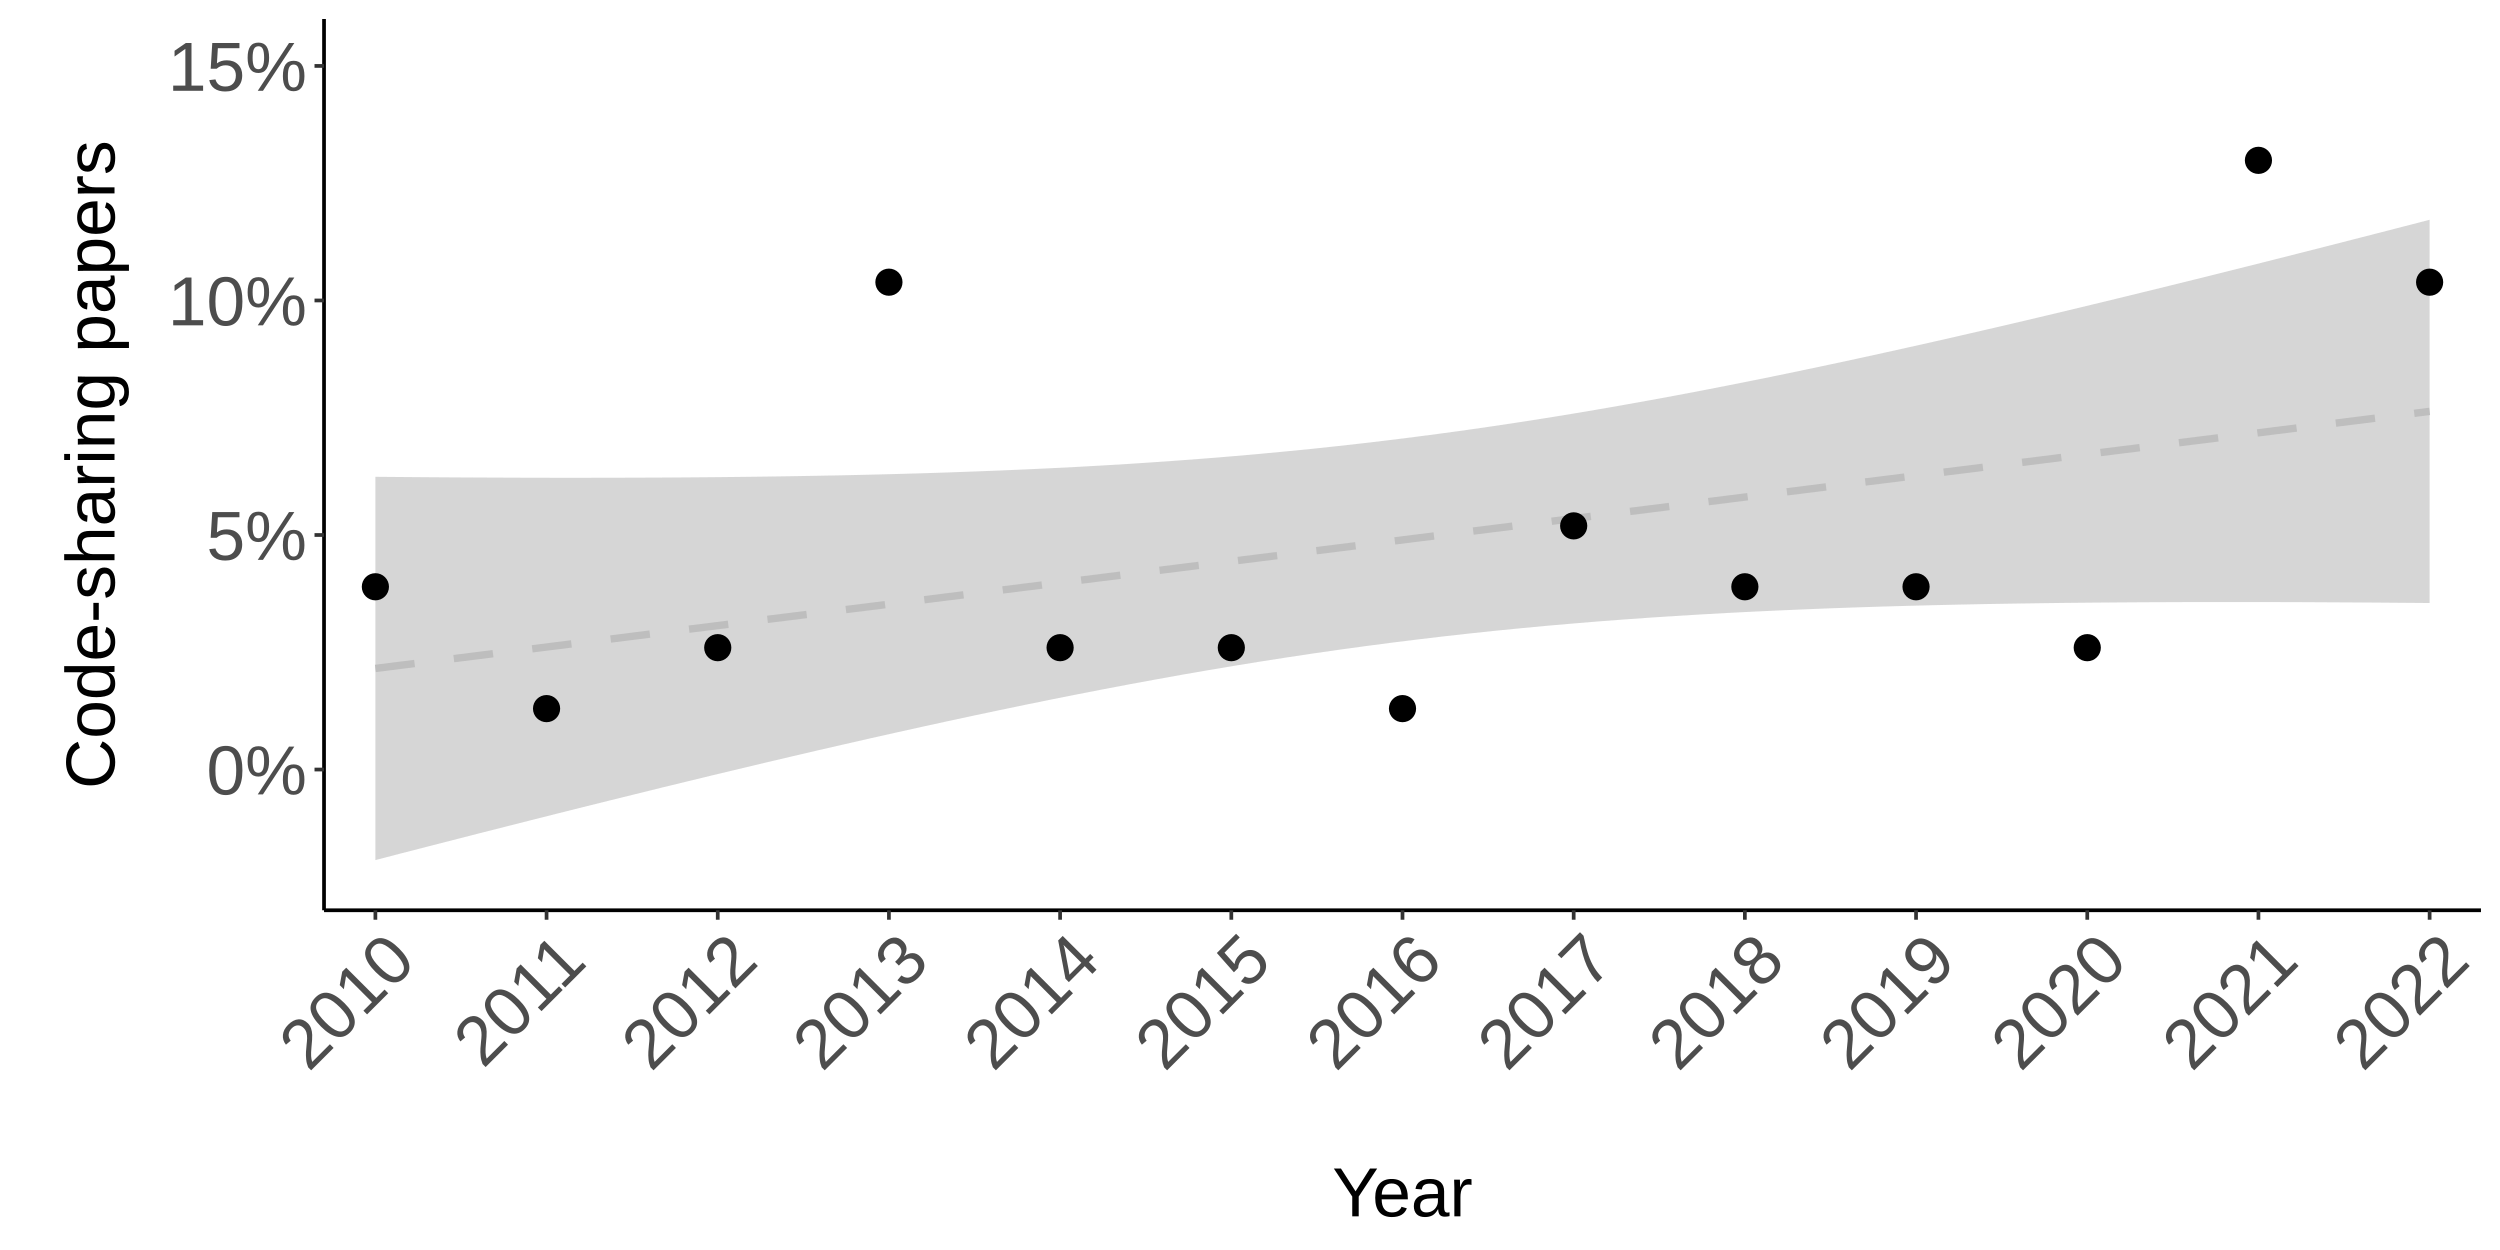
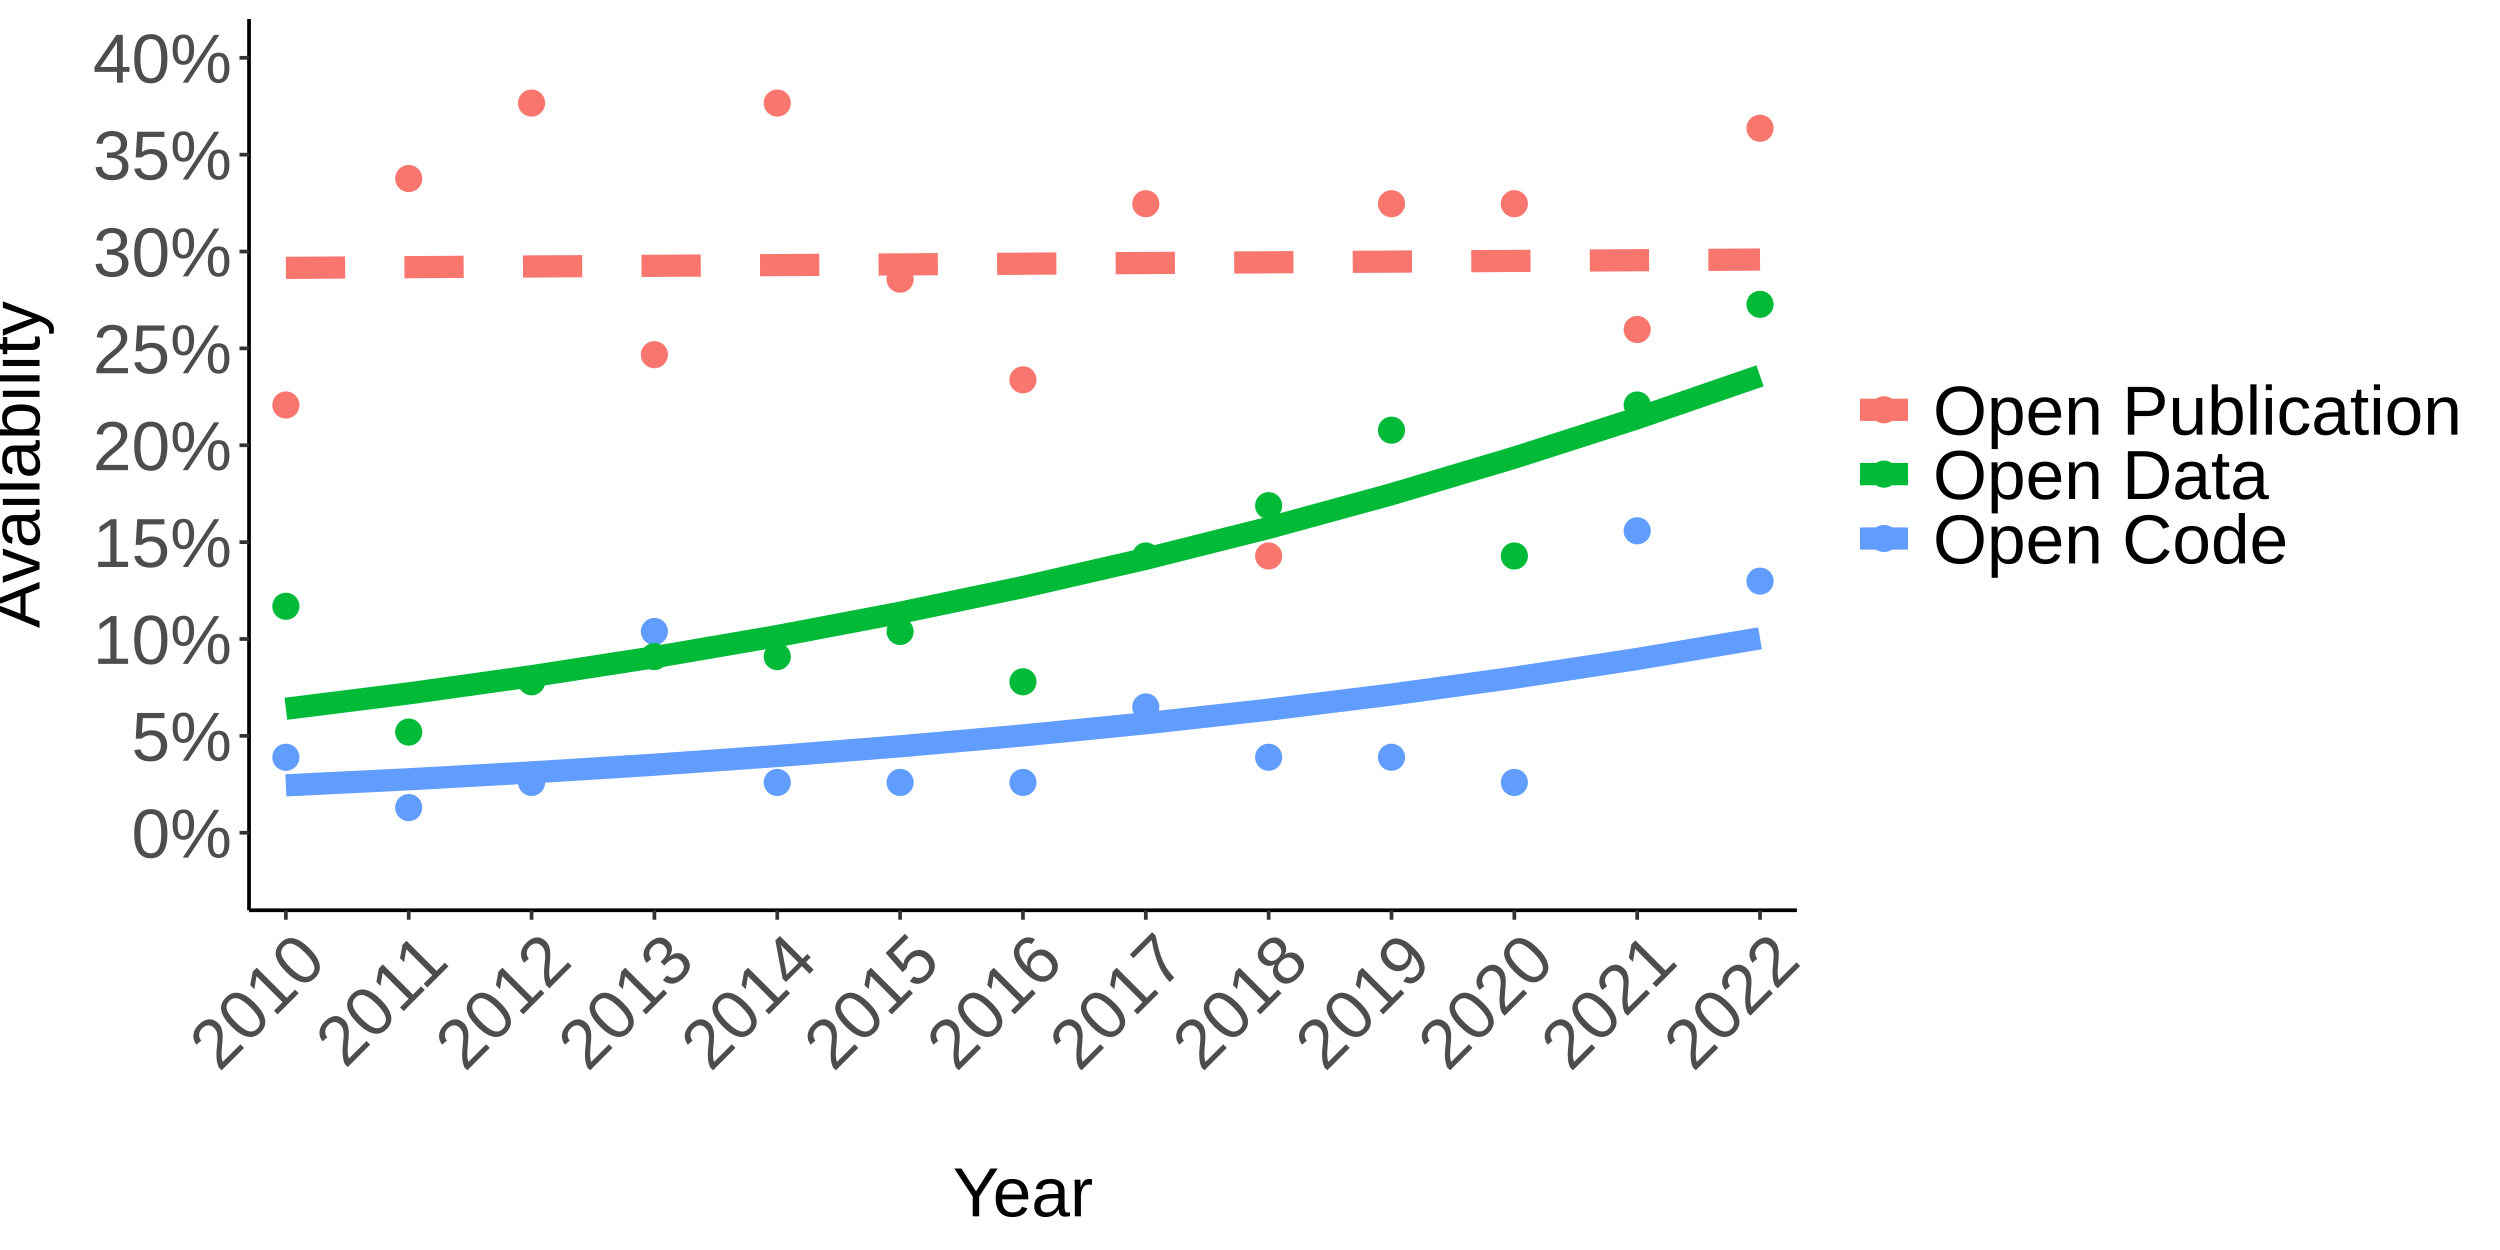
<svg xmlns="http://www.w3.org/2000/svg" class="svglite" width="720.00pt" height="360.00pt" viewBox="0 0 720.00 360.00">
  <defs>
    <style type="text/css">
    .svglite line, .svglite polyline, .svglite polygon, .svglite path, .svglite rect, .svglite circle {
      fill: none;
      stroke: #000000;
      stroke-linecap: round;
      stroke-linejoin: round;
      stroke-miterlimit: 10.00;
    }
    .svglite text {
      white-space: pre;
    }
  </style>
  </defs>
  <rect width="100%" height="100%" style="stroke: none; fill: #FFFFFF;" />
  <defs>
    <clipPath id="cpMC4wMHw3MjAuMDB8MC4wMHwzNjAuMDA=">
      <rect x="0.00" y="0.00" width="720.00" height="360.00" />
    </clipPath>
  </defs>
  <g clip-path="url(#cpMC4wMHw3MjAuMDB8MC4wMHwzNjAuMDA=)">
    <rect x="0.00" y="0.00" width="720.00" height="360.00" style="stroke-width: 1.07; stroke: #FFFFFF; fill: #FFFFFF;" />
  </g>
  <defs>
-     <clipPath id="cpOTMuMzJ8NzE0LjUyfDUuNDh8MjYyLjE1">
-       <rect x="93.32" y="5.48" width="621.21" height="256.67" />
+     <clipPath id="cpNzEuNzJ8NTE3LjUxfDUuNDh8MjYyLjE1">
+       <rect x="71.72" y="5.48" width="445.79" height="256.67" />
    </clipPath>
  </defs>
-   <g clip-path="url(#cpOTMuMzJ8NzE0LjUyfDUuNDh8MjYyLjE1)">
-     <rect x="93.32" y="5.48" width="621.21" height="256.67" style="stroke-width: 1.07; stroke: none; fill: #FFFFFF;" />
-     <polygon points="108.11,137.32 115.59,137.38 123.08,137.44 130.57,137.49 138.06,137.53 145.55,137.56 153.04,137.59 160.53,137.60 168.02,137.60 175.51,137.59 183.00,137.57 190.48,137.54 197.97,137.49 205.46,137.43 212.95,137.35 220.44,137.26 227.93,137.15 235.42,137.02 242.91,136.88 250.40,136.71 257.88,136.52 265.37,136.31 272.86,136.07 280.35,135.80 287.84,135.51 295.33,135.19 302.82,134.84 310.31,134.46 317.80,134.04 325.28,133.59 332.77,133.09 340.26,132.56 347.75,131.99 355.24,131.38 362.73,130.72 370.22,130.02 377.71,129.28 385.20,128.48 392.68,127.64 400.17,126.75 407.66,125.81 415.15,124.83 422.64,123.80 430.13,122.72 437.62,121.59 445.11,120.42 452.60,119.20 460.08,117.94 467.57,116.63 475.06,115.29 482.55,113.91 490.04,112.49 497.53,111.03 505.02,109.54 512.51,108.02 520.00,106.46 527.49,104.88 534.97,103.27 542.46,101.63 549.95,99.97 557.44,98.29 564.93,96.58 572.42,94.85 579.91,93.11 587.40,91.34 594.89,89.56 602.37,87.76 609.86,85.95 617.35,84.12 624.84,82.28 632.33,80.43 639.82,78.56 647.31,76.69 654.80,74.80 662.29,72.90 669.77,71.00 677.26,69.08 684.75,67.16 692.24,65.23 699.73,63.29 699.73,173.67 692.24,173.61 684.75,173.55 677.26,173.50 669.77,173.46 662.29,173.42 654.80,173.40 647.31,173.39 639.82,173.39 632.33,173.39 624.84,173.42 617.35,173.45 609.86,173.50 602.37,173.56 594.89,173.63 587.40,173.73 579.91,173.84 572.42,173.96 564.93,174.11 557.44,174.28 549.95,174.47 542.46,174.68 534.97,174.92 527.49,175.18 520.00,175.48 512.51,175.80 505.02,176.15 497.53,176.53 490.04,176.95 482.55,177.40 475.06,177.89 467.57,178.42 460.08,178.99 452.60,179.61 445.11,180.26 437.62,180.97 430.13,181.71 422.64,182.51 415.15,183.35 407.66,184.24 400.17,185.17 392.68,186.16 385.20,187.19 377.71,188.27 370.22,189.40 362.73,190.57 355.24,191.79 347.75,193.05 340.26,194.35 332.77,195.70 325.28,197.08 317.80,198.50 310.31,199.96 302.82,201.45 295.33,202.97 287.84,204.53 280.35,206.11 272.86,207.72 265.37,209.36 257.88,211.02 250.40,212.70 242.91,214.41 235.42,216.13 227.93,217.88 220.44,219.64 212.95,221.43 205.46,223.22 197.97,225.04 190.48,226.86 183.00,228.71 175.51,230.56 168.02,232.42 160.53,234.30 153.04,236.19 145.55,238.09 138.06,239.99 130.57,241.91 123.08,243.83 115.59,245.76 108.11,247.70 " style="stroke-width: 0.00; stroke: none; stroke-linecap: butt; fill: #999999; fill-opacity: 0.40;" />
-     <polyline points="108.11,137.32 115.59,137.38 123.08,137.44 130.57,137.49 138.06,137.53 145.55,137.56 153.04,137.59 160.53,137.60 168.02,137.60 175.51,137.59 183.00,137.57 190.48,137.54 197.97,137.49 205.46,137.43 212.95,137.35 220.44,137.26 227.93,137.15 235.42,137.02 242.91,136.88 250.40,136.71 257.88,136.52 265.37,136.31 272.86,136.07 280.35,135.80 287.84,135.51 295.33,135.19 302.82,134.84 310.31,134.46 317.80,134.04 325.28,133.59 332.77,133.09 340.26,132.56 347.75,131.99 355.24,131.38 362.73,130.72 370.22,130.02 377.71,129.28 385.20,128.48 392.68,127.64 400.17,126.75 407.66,125.81 415.15,124.83 422.64,123.80 430.13,122.72 437.62,121.59 445.11,120.42 452.60,119.20 460.08,117.94 467.57,116.63 475.06,115.29 482.55,113.91 490.04,112.49 497.53,111.03 505.02,109.54 512.51,108.02 520.00,106.46 527.49,104.88 534.97,103.27 542.46,101.63 549.95,99.97 557.44,98.29 564.93,96.58 572.42,94.85 579.91,93.11 587.40,91.34 594.89,89.56 602.37,87.76 609.86,85.95 617.35,84.12 624.84,82.28 632.33,80.43 639.82,78.56 647.31,76.69 654.80,74.80 662.29,72.90 669.77,71.00 677.26,69.08 684.75,67.16 692.24,65.23 699.73,63.29 " style="stroke-width: 2.13; stroke: none; stroke-dasharray: 11.38,11.38; stroke-linecap: butt;" />
-     <polyline points="699.73,173.67 692.24,173.61 684.75,173.55 677.26,173.50 669.77,173.46 662.29,173.42 654.80,173.40 647.31,173.39 639.82,173.39 632.33,173.39 624.84,173.42 617.35,173.45 609.86,173.50 602.37,173.56 594.89,173.63 587.40,173.73 579.91,173.84 572.42,173.96 564.93,174.11 557.44,174.28 549.95,174.47 542.46,174.68 534.97,174.92 527.49,175.18 520.00,175.48 512.51,175.80 505.02,176.15 497.53,176.53 490.04,176.95 482.55,177.40 475.06,177.89 467.57,178.42 460.08,178.99 452.60,179.61 445.11,180.26 437.62,180.97 430.13,181.71 422.64,182.51 415.15,183.35 407.66,184.24 400.17,185.17 392.68,186.16 385.20,187.19 377.71,188.27 370.22,189.40 362.73,190.57 355.24,191.79 347.75,193.05 340.26,194.35 332.77,195.70 325.28,197.08 317.80,198.50 310.31,199.96 302.82,201.45 295.33,202.97 287.84,204.53 280.35,206.11 272.86,207.72 265.37,209.36 257.88,211.02 250.40,212.70 242.91,214.41 235.42,216.13 227.93,217.88 220.44,219.64 212.95,221.43 205.46,223.22 197.97,225.04 190.48,226.86 183.00,228.71 175.51,230.56 168.02,232.42 160.53,234.30 153.04,236.19 145.55,238.09 138.06,239.99 130.57,241.91 123.08,243.83 115.59,245.76 108.11,247.70 " style="stroke-width: 2.13; stroke: none; stroke-dasharray: 11.38,11.38; stroke-linecap: butt;" />
-     <polyline points="108.11,192.51 115.59,191.57 123.08,190.64 130.57,189.70 138.06,188.76 145.55,187.82 153.04,186.89 160.53,185.95 168.02,185.01 175.51,184.08 183.00,183.14 190.48,182.20 197.97,181.26 205.46,180.33 212.95,179.39 220.44,178.45 227.93,177.52 235.42,176.58 242.91,175.64 250.40,174.71 257.88,173.77 265.37,172.83 272.86,171.89 280.35,170.96 287.84,170.02 295.33,169.08 302.82,168.15 310.31,167.21 317.80,166.27 325.28,165.33 332.77,164.40 340.26,163.46 347.75,162.52 355.24,161.59 362.73,160.65 370.22,159.71 377.71,158.77 385.20,157.84 392.68,156.90 400.17,155.96 407.66,155.03 415.15,154.09 422.64,153.15 430.13,152.21 437.62,151.28 445.11,150.34 452.60,149.40 460.08,148.47 467.57,147.53 475.06,146.59 482.55,145.65 490.04,144.72 497.53,143.78 505.02,142.84 512.51,141.91 520.00,140.97 527.49,140.03 534.97,139.09 542.46,138.16 549.95,137.22 557.44,136.28 564.93,135.35 572.42,134.41 579.91,133.47 587.40,132.54 594.89,131.60 602.37,130.66 609.86,129.72 617.35,128.79 624.84,127.85 632.33,126.91 639.82,125.98 647.31,125.04 654.80,124.10 662.29,123.16 669.77,122.23 677.26,121.29 684.75,120.35 692.24,119.42 699.73,118.48 " style="stroke-width: 2.13; stroke: #BEBEBE; stroke-dasharray: 11.38,11.38; stroke-linecap: butt;" />
-     <circle cx="108.11" cy="168.99" r="3.56" style="stroke-width: 0.71; fill: #000000;" />
-     <circle cx="157.41" cy="204.08" r="3.56" style="stroke-width: 0.71; fill: #000000;" />
-     <circle cx="206.71" cy="186.53" r="3.56" style="stroke-width: 0.71; fill: #000000;" />
-     <circle cx="256.01" cy="81.27" r="3.56" style="stroke-width: 0.71; fill: #000000;" />
-     <circle cx="305.31" cy="186.53" r="3.56" style="stroke-width: 0.71; fill: #000000;" />
-     <circle cx="354.62" cy="186.53" r="3.56" style="stroke-width: 0.71; fill: #000000;" />
-     <circle cx="403.92" cy="204.08" r="3.56" style="stroke-width: 0.71; fill: #000000;" />
-     <circle cx="453.22" cy="151.45" r="3.56" style="stroke-width: 0.71; fill: #000000;" />
-     <circle cx="502.52" cy="168.99" r="3.56" style="stroke-width: 0.71; fill: #000000;" />
-     <circle cx="551.82" cy="168.99" r="3.56" style="stroke-width: 0.71; fill: #000000;" />
-     <circle cx="601.13" cy="186.53" r="3.56" style="stroke-width: 0.71; fill: #000000;" />
-     <circle cx="650.43" cy="46.18" r="3.56" style="stroke-width: 0.71; fill: #000000;" />
-     <circle cx="699.73" cy="81.27" r="3.56" style="stroke-width: 0.71; fill: #000000;" />
+   <g clip-path="url(#cpNzEuNzJ8NTE3LjUxfDUuNDh8MjYyLjE1)">
+     <rect x="71.72" y="5.48" width="445.79" height="256.67" style="stroke-width: 1.07; stroke: none; fill: #FFFFFF;" />
+     <circle cx="82.33" cy="218.09" r="3.56" style="stroke-width: 0.71; stroke: #619CFF; fill: #619CFF;" />
+     <circle cx="82.33" cy="116.64" r="3.56" style="stroke-width: 0.71; stroke: #F8766D; fill: #F8766D;" />
+     <circle cx="82.33" cy="174.61" r="3.56" style="stroke-width: 0.71; stroke: #00BA38; fill: #00BA38;" />
+     <circle cx="117.71" cy="232.58" r="3.56" style="stroke-width: 0.71; stroke: #619CFF; fill: #619CFF;" />
+     <circle cx="117.71" cy="51.42" r="3.56" style="stroke-width: 0.71; stroke: #F8766D; fill: #F8766D;" />
+     <circle cx="117.71" cy="210.84" r="3.56" style="stroke-width: 0.71; stroke: #00BA38; fill: #00BA38;" />
+     <circle cx="153.09" cy="225.34" r="3.56" style="stroke-width: 0.71; stroke: #619CFF; fill: #619CFF;" />
+     <circle cx="153.09" cy="29.68" r="3.56" style="stroke-width: 0.71; stroke: #F8766D; fill: #F8766D;" />
+     <circle cx="153.09" cy="196.35" r="3.56" style="stroke-width: 0.71; stroke: #00BA38; fill: #00BA38;" />
+     <circle cx="188.47" cy="181.86" r="3.56" style="stroke-width: 0.71; stroke: #619CFF; fill: #619CFF;" />
+     <circle cx="188.47" cy="102.15" r="3.56" style="stroke-width: 0.71; stroke: #F8766D; fill: #F8766D;" />
+     <circle cx="188.47" cy="189.10" r="3.56" style="stroke-width: 0.71; stroke: #00BA38; fill: #00BA38;" />
+     <circle cx="223.85" cy="225.34" r="3.56" style="stroke-width: 0.71; stroke: #619CFF; fill: #619CFF;" />
+     <circle cx="223.85" cy="29.68" r="3.56" style="stroke-width: 0.71; stroke: #F8766D; fill: #F8766D;" />
+     <circle cx="223.85" cy="189.10" r="3.56" style="stroke-width: 0.71; stroke: #00BA38; fill: #00BA38;" />
+     <circle cx="259.23" cy="225.34" r="3.56" style="stroke-width: 0.71; stroke: #619CFF; fill: #619CFF;" />
+     <circle cx="259.23" cy="80.41" r="3.56" style="stroke-width: 0.71; stroke: #F8766D; fill: #F8766D;" />
+     <circle cx="259.23" cy="181.86" r="3.56" style="stroke-width: 0.71; stroke: #00BA38; fill: #00BA38;" />
+     <circle cx="294.61" cy="225.34" r="3.56" style="stroke-width: 0.71; stroke: #619CFF; fill: #619CFF;" />
+     <circle cx="294.61" cy="109.39" r="3.56" style="stroke-width: 0.71; stroke: #F8766D; fill: #F8766D;" />
+     <circle cx="294.61" cy="196.35" r="3.56" style="stroke-width: 0.71; stroke: #00BA38; fill: #00BA38;" />
+     <circle cx="329.99" cy="203.60" r="3.56" style="stroke-width: 0.71; stroke: #619CFF; fill: #619CFF;" />
+     <circle cx="329.99" cy="58.67" r="3.56" style="stroke-width: 0.71; stroke: #F8766D; fill: #F8766D;" />
+     <circle cx="329.99" cy="160.12" r="3.56" style="stroke-width: 0.71; stroke: #00BA38; fill: #00BA38;" />
+     <circle cx="365.37" cy="218.09" r="3.56" style="stroke-width: 0.71; stroke: #619CFF; fill: #619CFF;" />
+     <circle cx="365.37" cy="160.12" r="3.56" style="stroke-width: 0.71; stroke: #F8766D; fill: #F8766D;" />
+     <circle cx="365.37" cy="145.63" r="3.56" style="stroke-width: 0.71; stroke: #00BA38; fill: #00BA38;" />
+     <circle cx="400.75" cy="218.09" r="3.56" style="stroke-width: 0.71; stroke: #619CFF; fill: #619CFF;" />
+     <circle cx="400.75" cy="58.67" r="3.56" style="stroke-width: 0.71; stroke: #F8766D; fill: #F8766D;" />
+     <circle cx="400.75" cy="123.89" r="3.56" style="stroke-width: 0.71; stroke: #00BA38; fill: #00BA38;" />
+     <circle cx="436.13" cy="225.34" r="3.56" style="stroke-width: 0.71; stroke: #619CFF; fill: #619CFF;" />
+     <circle cx="436.13" cy="58.67" r="3.56" style="stroke-width: 0.71; stroke: #F8766D; fill: #F8766D;" />
+     <circle cx="436.13" cy="160.12" r="3.56" style="stroke-width: 0.71; stroke: #00BA38; fill: #00BA38;" />
+     <circle cx="471.51" cy="152.87" r="3.56" style="stroke-width: 0.71; stroke: #619CFF; fill: #619CFF;" />
+     <circle cx="471.51" cy="94.90" r="3.56" style="stroke-width: 0.71; stroke: #F8766D; fill: #F8766D;" />
+     <circle cx="471.51" cy="116.64" r="3.56" style="stroke-width: 0.71; stroke: #00BA38; fill: #00BA38;" />
+     <circle cx="506.89" cy="167.36" r="3.56" style="stroke-width: 0.71; stroke: #619CFF; fill: #619CFF;" />
+     <circle cx="506.89" cy="36.93" r="3.56" style="stroke-width: 0.71; stroke: #F8766D; fill: #F8766D;" />
+     <circle cx="506.89" cy="87.65" r="3.56" style="stroke-width: 0.71; stroke: #00BA38; fill: #00BA38;" />
+     <polyline points="82.33,77.14 117.71,76.94 153.09,76.74 188.47,76.55 223.85,76.35 259.23,76.15 294.61,75.95 329.99,75.75 365.37,75.55 400.75,75.35 436.13,75.15 471.51,74.95 506.89,74.75 " style="stroke-width: 6.40; stroke: #F8766D; stroke-dasharray: 17.07,17.07; stroke-linecap: butt;" />
+     <polyline points="82.33,204.12 117.71,199.69 153.09,194.75 188.47,189.26 223.85,183.18 259.23,176.46 294.61,169.06 329.99,160.92 365.37,152.02 400.75,142.33 436.13,131.80 471.51,120.44 506.89,108.23 " style="stroke-width: 6.40; stroke: #00BA38; stroke-linecap: butt;" />
+     <polyline points="82.33,226.18 117.71,224.43 153.09,222.45 188.47,220.23 223.85,217.73 259.23,214.93 294.61,211.80 329.99,208.30 365.37,204.38 400.75,200.02 436.13,195.17 471.51,189.78 506.89,183.82 " style="stroke-width: 6.40; stroke: #619CFF; stroke-linecap: butt;" />
  </g>
  <g clip-path="url(#cpMC4wMHw3MjAuMDB8MC4wMHwzNjAuMDA=)">
-     <polyline points="93.32,262.15 93.32,5.48 " style="stroke-width: 1.07; stroke-linecap: butt;" />
-     <text x="88.38" y="228.78" text-anchor="end" style="font-size: 20.00px;fill: #4D4D4D; font-family: &quot;Arial&quot;;" textLength="28.91px" lengthAdjust="spacingAndGlyphs">0%</text>
-     <text x="88.38" y="161.24" text-anchor="end" style="font-size: 20.00px;fill: #4D4D4D; font-family: &quot;Arial&quot;;" textLength="28.91px" lengthAdjust="spacingAndGlyphs">5%</text>
-     <text x="88.38" y="93.69" text-anchor="end" style="font-size: 20.00px;fill: #4D4D4D; font-family: &quot;Arial&quot;;" textLength="40.03px" lengthAdjust="spacingAndGlyphs">10%</text>
-     <text x="88.38" y="26.15" text-anchor="end" style="font-size: 20.00px;fill: #4D4D4D; font-family: &quot;Arial&quot;;" textLength="40.03px" lengthAdjust="spacingAndGlyphs">15%</text>
-     <polyline points="90.58,221.62 93.32,221.62 " style="stroke-width: 1.07; stroke: #333333; stroke-linecap: butt;" />
-     <polyline points="90.58,154.08 93.32,154.08 " style="stroke-width: 1.07; stroke: #333333; stroke-linecap: butt;" />
-     <polyline points="90.58,86.53 93.32,86.53 " style="stroke-width: 1.07; stroke: #333333; stroke-linecap: butt;" />
-     <polyline points="90.58,18.99 93.32,18.99 " style="stroke-width: 1.07; stroke: #333333; stroke-linecap: butt;" />
-     <polyline points="93.32,262.15 714.52,262.15 " style="stroke-width: 1.07; stroke-linecap: butt;" />
-     <polyline points="108.11,264.89 108.11,262.15 " style="stroke-width: 1.07; stroke: #333333; stroke-linecap: butt;" />
-     <polyline points="157.41,264.89 157.41,262.15 " style="stroke-width: 1.07; stroke: #333333; stroke-linecap: butt;" />
-     <polyline points="206.71,264.89 206.71,262.15 " style="stroke-width: 1.07; stroke: #333333; stroke-linecap: butt;" />
-     <polyline points="256.01,264.89 256.01,262.15 " style="stroke-width: 1.07; stroke: #333333; stroke-linecap: butt;" />
-     <polyline points="305.31,264.89 305.31,262.15 " style="stroke-width: 1.07; stroke: #333333; stroke-linecap: butt;" />
-     <polyline points="354.62,264.89 354.62,262.15 " style="stroke-width: 1.07; stroke: #333333; stroke-linecap: butt;" />
-     <polyline points="403.92,264.89 403.92,262.15 " style="stroke-width: 1.07; stroke: #333333; stroke-linecap: butt;" />
-     <polyline points="453.22,264.89 453.22,262.15 " style="stroke-width: 1.07; stroke: #333333; stroke-linecap: butt;" />
-     <polyline points="502.52,264.89 502.52,262.15 " style="stroke-width: 1.07; stroke: #333333; stroke-linecap: butt;" />
-     <polyline points="551.82,264.89 551.82,262.15 " style="stroke-width: 1.07; stroke: #333333; stroke-linecap: butt;" />
-     <polyline points="601.13,264.89 601.13,262.15 " style="stroke-width: 1.07; stroke: #333333; stroke-linecap: butt;" />
-     <polyline points="650.43,264.89 650.43,262.15 " style="stroke-width: 1.07; stroke: #333333; stroke-linecap: butt;" />
-     <polyline points="699.73,264.89 699.73,262.15 " style="stroke-width: 1.07; stroke: #333333; stroke-linecap: butt;" />
-     <text transform="translate(120.37,277.50) rotate(-45)" text-anchor="end" style="font-size: 20.00px;fill: #4D4D4D; font-family: &quot;Arial&quot;;" textLength="44.50px" lengthAdjust="spacingAndGlyphs">2010</text>
-     <text transform="translate(169.56,277.61) rotate(-45)" text-anchor="end" style="font-size: 20.00px;fill: #4D4D4D; font-family: &quot;Arial&quot;;" textLength="43.01px" lengthAdjust="spacingAndGlyphs">2011</text>
-     <text transform="translate(218.97,277.50) rotate(-45)" text-anchor="end" style="font-size: 20.00px;fill: #4D4D4D; font-family: &quot;Arial&quot;;" textLength="44.50px" lengthAdjust="spacingAndGlyphs">2012</text>
-     <text transform="translate(268.27,277.50) rotate(-45)" text-anchor="end" style="font-size: 20.00px;fill: #4D4D4D; font-family: &quot;Arial&quot;;" textLength="44.50px" lengthAdjust="spacingAndGlyphs">2013</text>
-     <text transform="translate(317.57,277.50) rotate(-45)" text-anchor="end" style="font-size: 20.00px;fill: #4D4D4D; font-family: &quot;Arial&quot;;" textLength="44.50px" lengthAdjust="spacingAndGlyphs">2014</text>
-     <text transform="translate(366.88,277.50) rotate(-45)" text-anchor="end" style="font-size: 20.00px;fill: #4D4D4D; font-family: &quot;Arial&quot;;" textLength="44.50px" lengthAdjust="spacingAndGlyphs">2015</text>
-     <text transform="translate(416.18,277.50) rotate(-45)" text-anchor="end" style="font-size: 20.00px;fill: #4D4D4D; font-family: &quot;Arial&quot;;" textLength="44.50px" lengthAdjust="spacingAndGlyphs">2016</text>
-     <text transform="translate(465.48,277.50) rotate(-45)" text-anchor="end" style="font-size: 20.00px;fill: #4D4D4D; font-family: &quot;Arial&quot;;" textLength="44.50px" lengthAdjust="spacingAndGlyphs">2017</text>
-     <text transform="translate(514.78,277.50) rotate(-45)" text-anchor="end" style="font-size: 20.00px;fill: #4D4D4D; font-family: &quot;Arial&quot;;" textLength="44.50px" lengthAdjust="spacingAndGlyphs">2018</text>
-     <text transform="translate(564.08,277.50) rotate(-45)" text-anchor="end" style="font-size: 20.00px;fill: #4D4D4D; font-family: &quot;Arial&quot;;" textLength="44.50px" lengthAdjust="spacingAndGlyphs">2019</text>
-     <text transform="translate(613.39,277.50) rotate(-45)" text-anchor="end" style="font-size: 20.00px;fill: #4D4D4D; font-family: &quot;Arial&quot;;" textLength="44.50px" lengthAdjust="spacingAndGlyphs">2020</text>
-     <text transform="translate(662.69,277.50) rotate(-45)" text-anchor="end" style="font-size: 20.00px;fill: #4D4D4D; font-family: &quot;Arial&quot;;" textLength="44.50px" lengthAdjust="spacingAndGlyphs">2021</text>
-     <text transform="translate(711.99,277.50) rotate(-45)" text-anchor="end" style="font-size: 20.00px;fill: #4D4D4D; font-family: &quot;Arial&quot;;" textLength="44.50px" lengthAdjust="spacingAndGlyphs">2022</text>
-     <text x="403.92" y="328.71" text-anchor="middle" style="font-size: 20.00px; font-family: &quot;Arial&quot;;" textLength="0.00px" lengthAdjust="spacingAndGlyphs" />
-     <text x="403.92" y="350.31" text-anchor="middle" style="font-size: 20.00px; font-family: &quot;Arial&quot;;" textLength="40.41px" lengthAdjust="spacingAndGlyphs">Year</text>
-     <text transform="translate(11.38,133.81) rotate(-90)" text-anchor="middle" style="font-size: 20.00px; font-family: &quot;Arial&quot;;" textLength="0.00px" lengthAdjust="spacingAndGlyphs" />
-     <text transform="translate(32.98,133.81) rotate(-90)" text-anchor="middle" style="font-size: 20.00px; font-family: &quot;Arial&quot;;" textLength="192.35px" lengthAdjust="spacingAndGlyphs"> Code-sharing papers</text>
+     <polyline points="71.72,262.15 71.72,5.48 " style="stroke-width: 1.07; stroke-linecap: butt;" />
+     <text x="66.78" y="246.99" text-anchor="end" style="font-size: 20.00px;fill: #4D4D4D; font-family: &quot;Arial&quot;;" textLength="28.91px" lengthAdjust="spacingAndGlyphs">0%</text>
+     <text x="66.78" y="219.09" text-anchor="end" style="font-size: 20.00px;fill: #4D4D4D; font-family: &quot;Arial&quot;;" textLength="28.91px" lengthAdjust="spacingAndGlyphs">5%</text>
+     <text x="66.78" y="191.19" text-anchor="end" style="font-size: 20.00px;fill: #4D4D4D; font-family: &quot;Arial&quot;;" textLength="40.03px" lengthAdjust="spacingAndGlyphs">10%</text>
+     <text x="66.78" y="163.29" text-anchor="end" style="font-size: 20.00px;fill: #4D4D4D; font-family: &quot;Arial&quot;;" textLength="40.03px" lengthAdjust="spacingAndGlyphs">15%</text>
+     <text x="66.78" y="135.39" text-anchor="end" style="font-size: 20.00px;fill: #4D4D4D; font-family: &quot;Arial&quot;;" textLength="40.03px" lengthAdjust="spacingAndGlyphs">20%</text>
+     <text x="66.78" y="107.50" text-anchor="end" style="font-size: 20.00px;fill: #4D4D4D; font-family: &quot;Arial&quot;;" textLength="40.03px" lengthAdjust="spacingAndGlyphs">25%</text>
+     <text x="66.78" y="79.60" text-anchor="end" style="font-size: 20.00px;fill: #4D4D4D; font-family: &quot;Arial&quot;;" textLength="40.03px" lengthAdjust="spacingAndGlyphs">30%</text>
+     <text x="66.78" y="51.70" text-anchor="end" style="font-size: 20.00px;fill: #4D4D4D; font-family: &quot;Arial&quot;;" textLength="40.03px" lengthAdjust="spacingAndGlyphs">35%</text>
+     <text x="66.78" y="23.80" text-anchor="end" style="font-size: 20.00px;fill: #4D4D4D; font-family: &quot;Arial&quot;;" textLength="40.03px" lengthAdjust="spacingAndGlyphs">40%</text>
+     <polyline points="68.98,239.83 71.72,239.83 " style="stroke-width: 1.07; stroke: #333333; stroke-linecap: butt;" />
+     <polyline points="68.98,211.93 71.72,211.93 " style="stroke-width: 1.07; stroke: #333333; stroke-linecap: butt;" />
+     <polyline points="68.98,184.03 71.72,184.03 " style="stroke-width: 1.07; stroke: #333333; stroke-linecap: butt;" />
+     <polyline points="68.98,156.13 71.72,156.13 " style="stroke-width: 1.07; stroke: #333333; stroke-linecap: butt;" />
+     <polyline points="68.98,128.23 71.72,128.23 " style="stroke-width: 1.07; stroke: #333333; stroke-linecap: butt;" />
+     <polyline points="68.98,100.34 71.72,100.34 " style="stroke-width: 1.07; stroke: #333333; stroke-linecap: butt;" />
+     <polyline points="68.98,72.44 71.72,72.44 " style="stroke-width: 1.07; stroke: #333333; stroke-linecap: butt;" />
+     <polyline points="68.98,44.54 71.72,44.54 " style="stroke-width: 1.07; stroke: #333333; stroke-linecap: butt;" />
+     <polyline points="68.98,16.64 71.72,16.64 " style="stroke-width: 1.07; stroke: #333333; stroke-linecap: butt;" />
+     <polyline points="71.72,262.15 517.51,262.15 " style="stroke-width: 1.07; stroke-linecap: butt;" />
+     <polyline points="82.33,264.89 82.33,262.15 " style="stroke-width: 1.07; stroke: #333333; stroke-linecap: butt;" />
+     <polyline points="117.71,264.89 117.71,262.15 " style="stroke-width: 1.07; stroke: #333333; stroke-linecap: butt;" />
+     <polyline points="153.09,264.89 153.09,262.15 " style="stroke-width: 1.07; stroke: #333333; stroke-linecap: butt;" />
+     <polyline points="188.47,264.89 188.47,262.15 " style="stroke-width: 1.07; stroke: #333333; stroke-linecap: butt;" />
+     <polyline points="223.85,264.89 223.85,262.15 " style="stroke-width: 1.07; stroke: #333333; stroke-linecap: butt;" />
+     <polyline points="259.23,264.89 259.23,262.15 " style="stroke-width: 1.07; stroke: #333333; stroke-linecap: butt;" />
+     <polyline points="294.61,264.89 294.61,262.15 " style="stroke-width: 1.07; stroke: #333333; stroke-linecap: butt;" />
+     <polyline points="329.99,264.89 329.99,262.15 " style="stroke-width: 1.07; stroke: #333333; stroke-linecap: butt;" />
+     <polyline points="365.37,264.89 365.37,262.15 " style="stroke-width: 1.07; stroke: #333333; stroke-linecap: butt;" />
+     <polyline points="400.75,264.89 400.75,262.15 " style="stroke-width: 1.07; stroke: #333333; stroke-linecap: butt;" />
+     <polyline points="436.13,264.89 436.13,262.15 " style="stroke-width: 1.07; stroke: #333333; stroke-linecap: butt;" />
+     <polyline points="471.51,264.89 471.51,262.15 " style="stroke-width: 1.07; stroke: #333333; stroke-linecap: butt;" />
+     <polyline points="506.89,264.89 506.89,262.15 " style="stroke-width: 1.07; stroke: #333333; stroke-linecap: butt;" />
+     <text transform="translate(94.59,277.50) rotate(-45)" text-anchor="end" style="font-size: 20.00px;fill: #4D4D4D; font-family: &quot;Arial&quot;;" textLength="44.50px" lengthAdjust="spacingAndGlyphs">2010</text>
+     <text transform="translate(129.86,277.61) rotate(-45)" text-anchor="end" style="font-size: 20.00px;fill: #4D4D4D; font-family: &quot;Arial&quot;;" textLength="43.01px" lengthAdjust="spacingAndGlyphs">2011</text>
+     <text transform="translate(165.35,277.50) rotate(-45)" text-anchor="end" style="font-size: 20.00px;fill: #4D4D4D; font-family: &quot;Arial&quot;;" textLength="44.50px" lengthAdjust="spacingAndGlyphs">2012</text>
+     <text transform="translate(200.73,277.50) rotate(-45)" text-anchor="end" style="font-size: 20.00px;fill: #4D4D4D; font-family: &quot;Arial&quot;;" textLength="44.50px" lengthAdjust="spacingAndGlyphs">2013</text>
+     <text transform="translate(236.11,277.50) rotate(-45)" text-anchor="end" style="font-size: 20.00px;fill: #4D4D4D; font-family: &quot;Arial&quot;;" textLength="44.50px" lengthAdjust="spacingAndGlyphs">2014</text>
+     <text transform="translate(271.49,277.50) rotate(-45)" text-anchor="end" style="font-size: 20.00px;fill: #4D4D4D; font-family: &quot;Arial&quot;;" textLength="44.50px" lengthAdjust="spacingAndGlyphs">2015</text>
+     <text transform="translate(306.87,277.50) rotate(-45)" text-anchor="end" style="font-size: 20.00px;fill: #4D4D4D; font-family: &quot;Arial&quot;;" textLength="44.50px" lengthAdjust="spacingAndGlyphs">2016</text>
+     <text transform="translate(342.25,277.50) rotate(-45)" text-anchor="end" style="font-size: 20.00px;fill: #4D4D4D; font-family: &quot;Arial&quot;;" textLength="44.50px" lengthAdjust="spacingAndGlyphs">2017</text>
+     <text transform="translate(377.63,277.50) rotate(-45)" text-anchor="end" style="font-size: 20.00px;fill: #4D4D4D; font-family: &quot;Arial&quot;;" textLength="44.50px" lengthAdjust="spacingAndGlyphs">2018</text>
+     <text transform="translate(413.01,277.50) rotate(-45)" text-anchor="end" style="font-size: 20.00px;fill: #4D4D4D; font-family: &quot;Arial&quot;;" textLength="44.50px" lengthAdjust="spacingAndGlyphs">2019</text>
+     <text transform="translate(448.39,277.50) rotate(-45)" text-anchor="end" style="font-size: 20.00px;fill: #4D4D4D; font-family: &quot;Arial&quot;;" textLength="44.50px" lengthAdjust="spacingAndGlyphs">2020</text>
+     <text transform="translate(483.77,277.50) rotate(-45)" text-anchor="end" style="font-size: 20.00px;fill: #4D4D4D; font-family: &quot;Arial&quot;;" textLength="44.50px" lengthAdjust="spacingAndGlyphs">2021</text>
+     <text transform="translate(519.15,277.50) rotate(-45)" text-anchor="end" style="font-size: 20.00px;fill: #4D4D4D; font-family: &quot;Arial&quot;;" textLength="44.50px" lengthAdjust="spacingAndGlyphs">2022</text>
+     <text x="294.61" y="328.71" text-anchor="middle" style="font-size: 20.00px; font-family: &quot;Arial&quot;;" textLength="0.00px" lengthAdjust="spacingAndGlyphs" />
+     <text x="294.61" y="350.31" text-anchor="middle" style="font-size: 20.00px; font-family: &quot;Arial&quot;;" textLength="40.41px" lengthAdjust="spacingAndGlyphs">Year</text>
+     <text transform="translate(11.38,133.81) rotate(-90)" text-anchor="middle" style="font-size: 20.00px; font-family: &quot;Arial&quot;;" textLength="94.13px" lengthAdjust="spacingAndGlyphs">Availability</text>
+     <rect x="528.46" y="97.80" width="186.06" height="72.04" style="stroke-width: 1.07; stroke: none; fill: #FFFFFF;" />
+     <circle cx="542.58" cy="118.02" r="3.56" style="stroke-width: 0.71; stroke: #F8766D; fill: #F8766D;" />
+     <line x1="535.67" y1="118.02" x2="549.50" y2="118.02" style="stroke-width: 6.40; stroke: #F8766D; stroke-linecap: butt;" />
+     <circle cx="542.58" cy="136.55" r="3.56" style="stroke-width: 0.71; stroke: #00BA38; fill: #00BA38;" />
+     <line x1="535.67" y1="136.55" x2="549.50" y2="136.55" style="stroke-width: 6.40; stroke: #00BA38; stroke-linecap: butt;" />
+     <circle cx="542.58" cy="155.09" r="3.56" style="stroke-width: 0.71; stroke: #619CFF; fill: #619CFF;" />
+     <line x1="535.67" y1="155.09" x2="549.50" y2="155.09" style="stroke-width: 6.40; stroke: #619CFF; stroke-linecap: butt;" />
+     <text x="556.70" y="125.18" style="font-size: 20.00px; font-family: &quot;Arial&quot;;" textLength="152.34px" lengthAdjust="spacingAndGlyphs">Open Publication</text>
+     <text x="556.70" y="143.71" style="font-size: 20.00px; font-family: &quot;Arial&quot;;" textLength="96.74px" lengthAdjust="spacingAndGlyphs">Open Data</text>
+     <text x="556.70" y="162.25" style="font-size: 20.00px; font-family: &quot;Arial&quot;;" textLength="102.30px" lengthAdjust="spacingAndGlyphs">Open Code</text>
  </g>
</svg>
